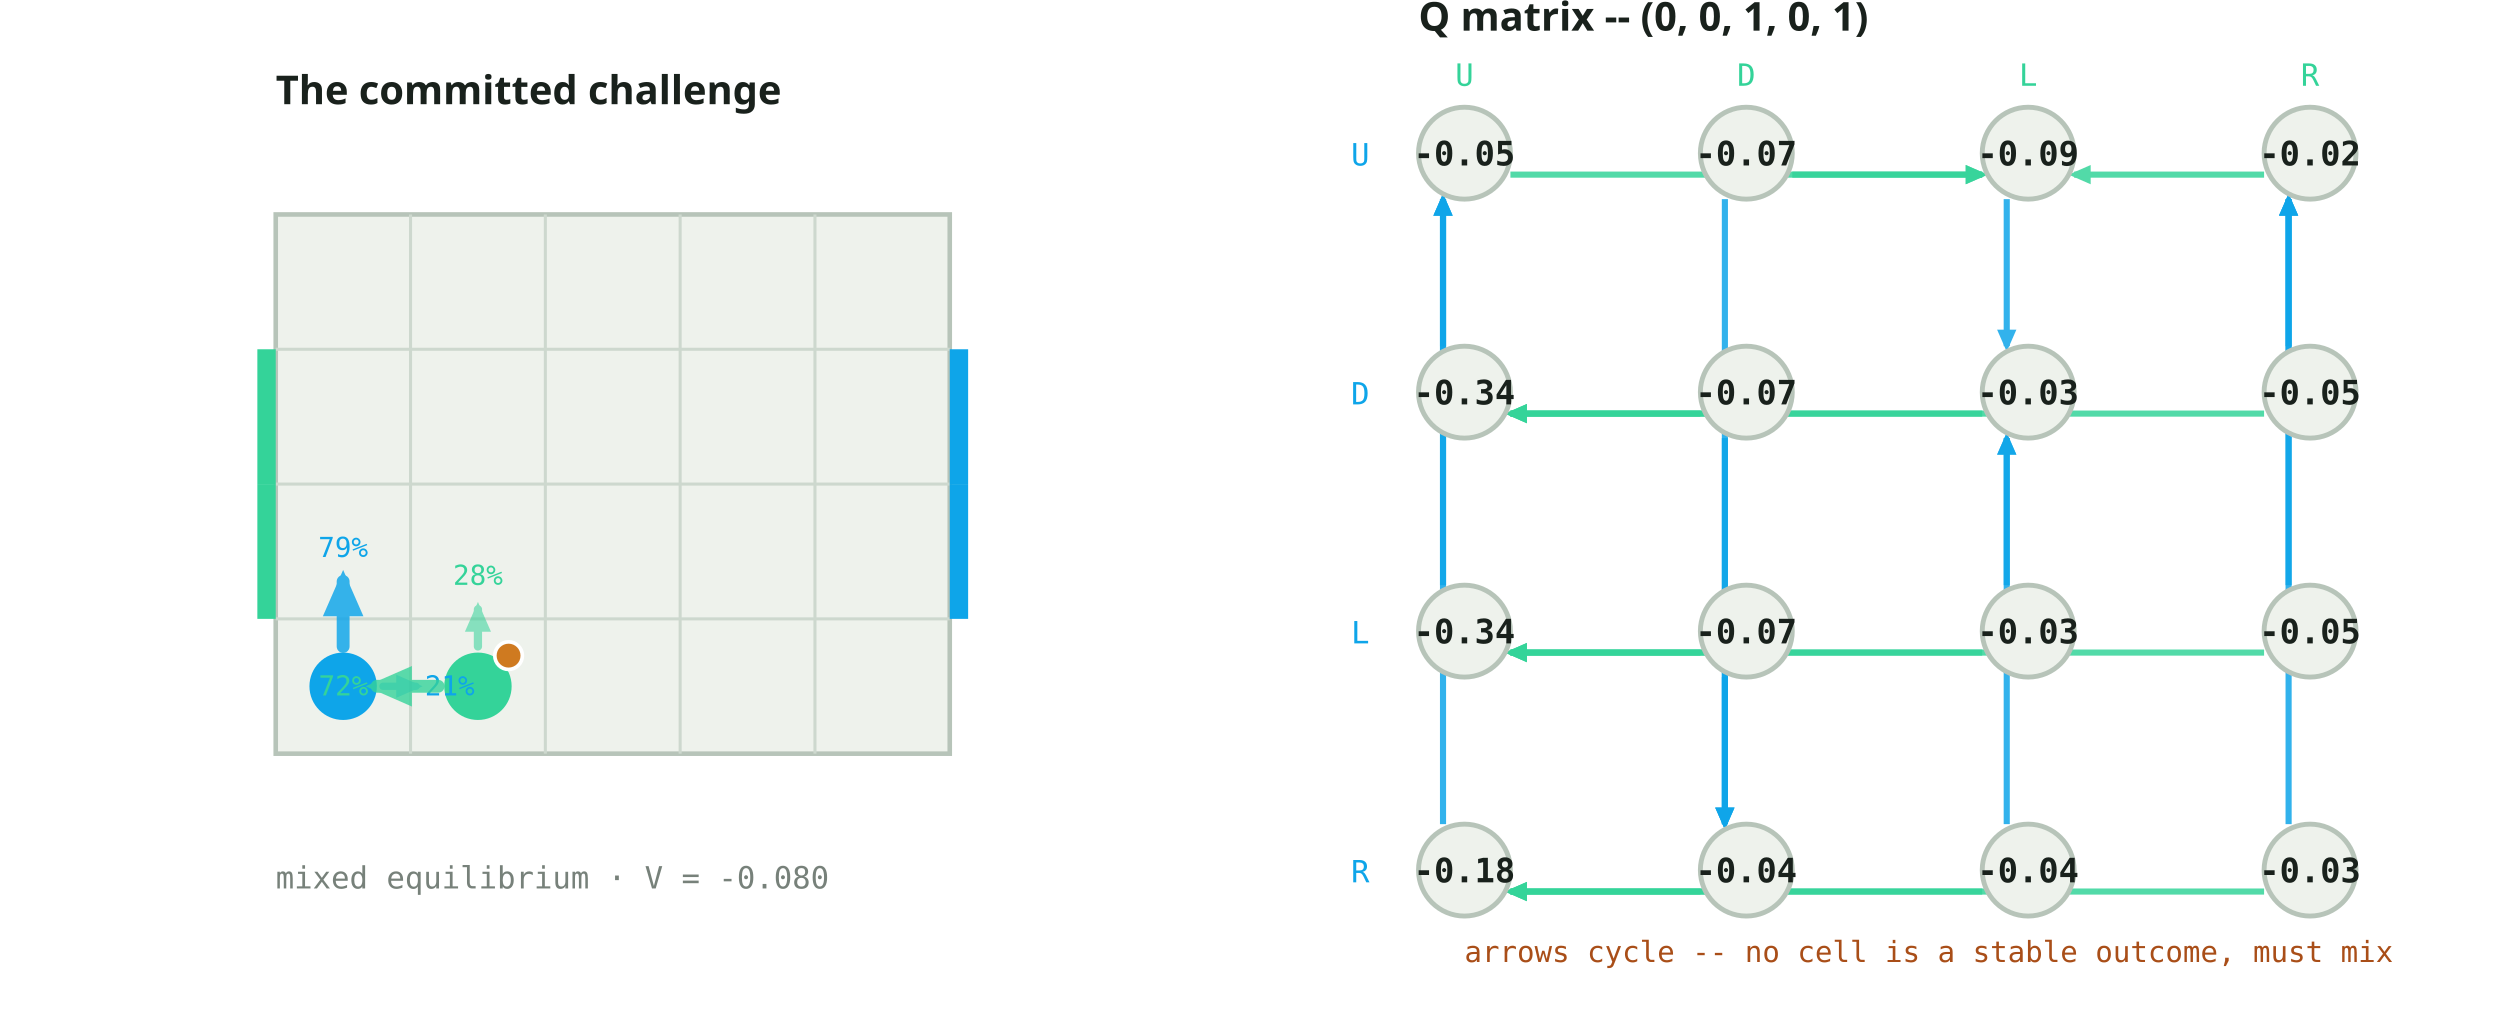
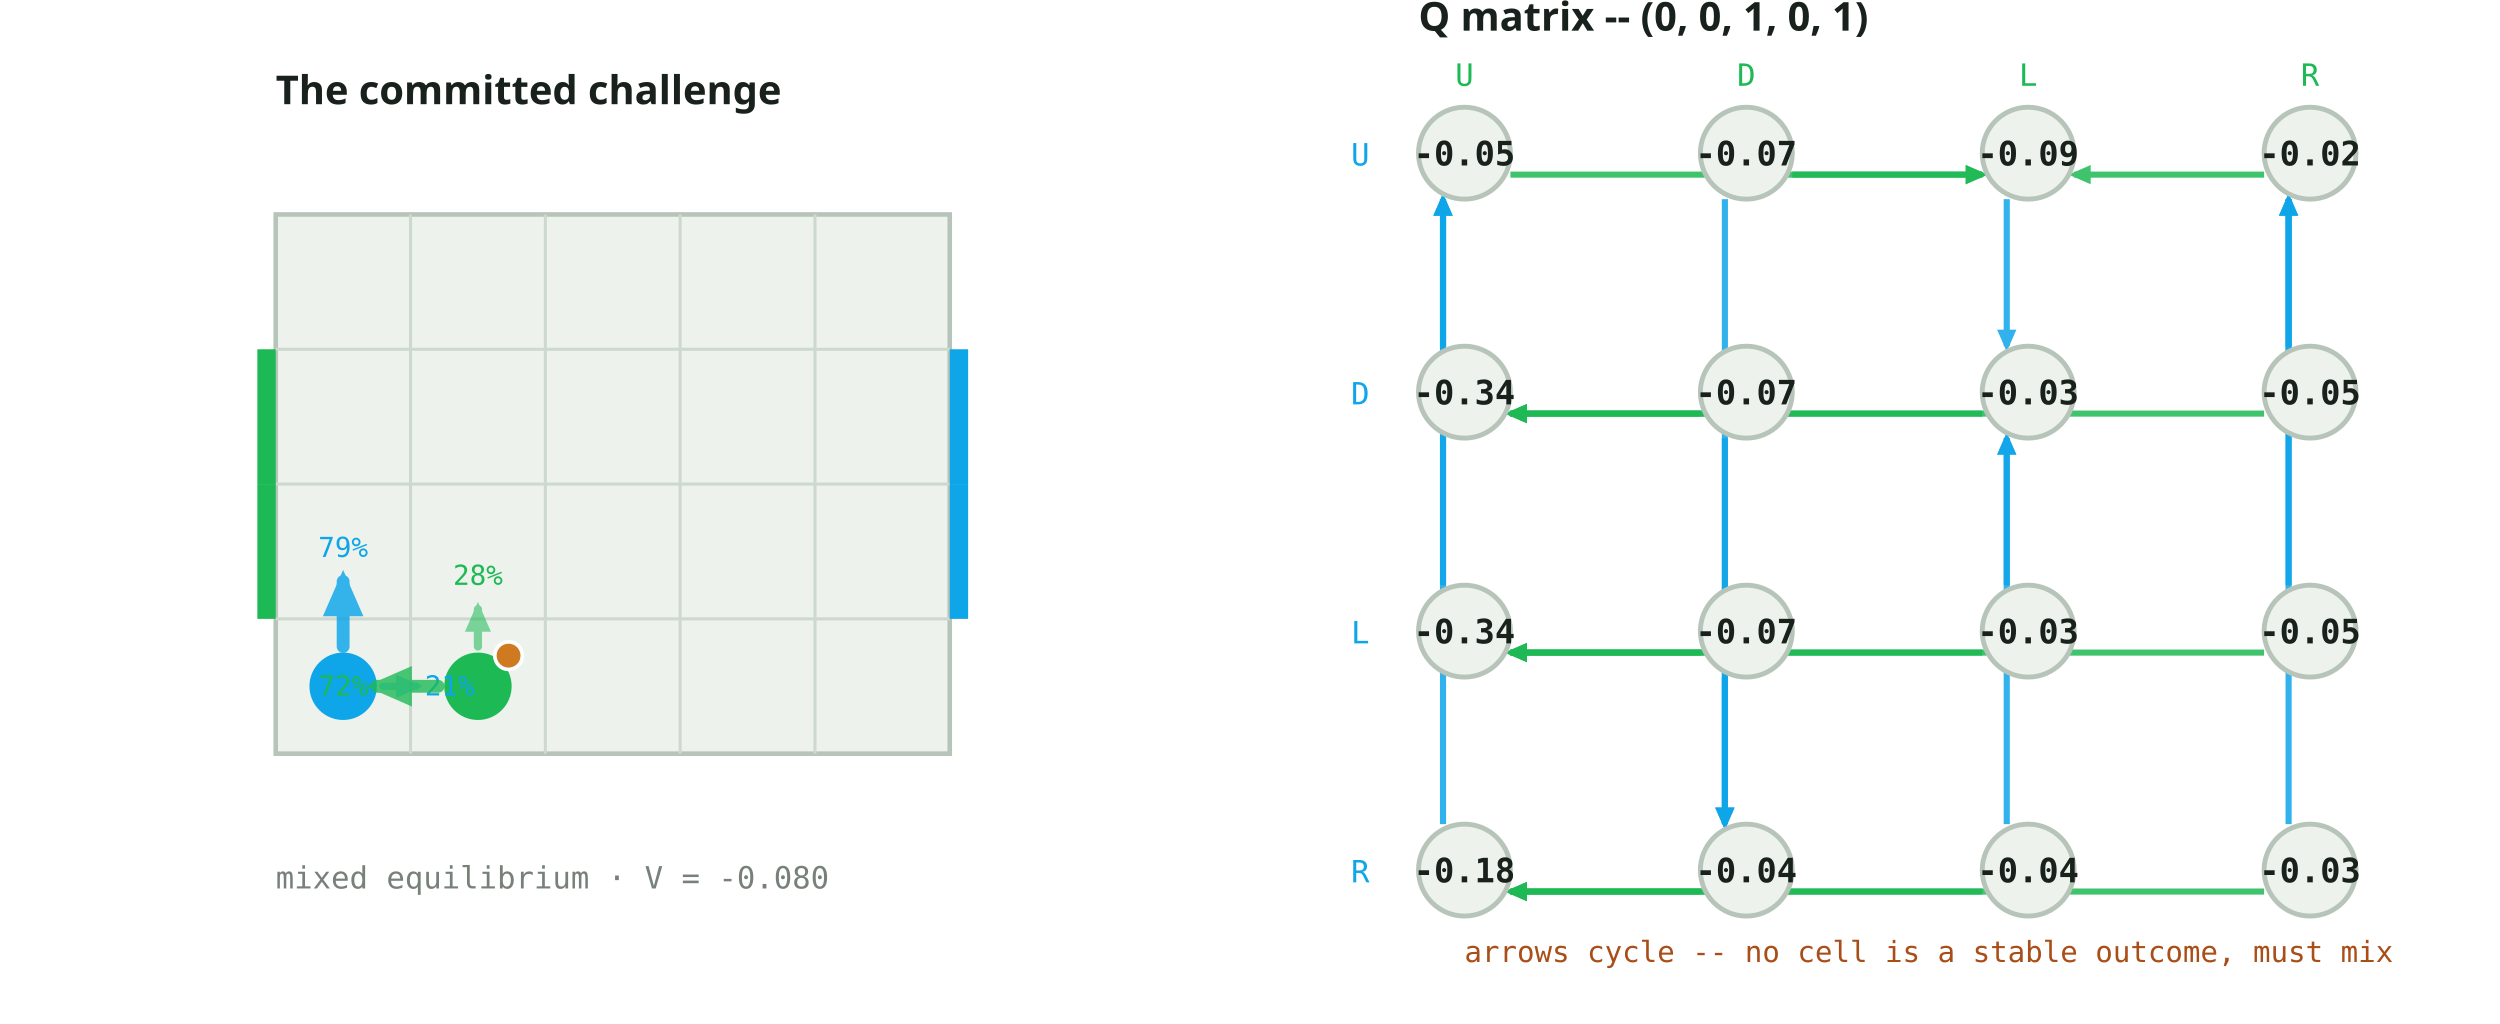
<svg xmlns="http://www.w3.org/2000/svg" viewBox="0 0 816 334" role="img" aria-label="panel">
  <g transform="translate(60.0 40.0)">
    <clipPath id="pnl0">
      <rect x="-16.0" y="-16.0" width="312.0" height="286.0" />
    </clipPath>
    <g clip-path="url(#pnl0)">
      <defs>
        <marker id="ah-2f6bb0" viewBox="0 0 8 8" refX="6" refY="4" markerWidth="3.6" markerHeight="3.6" orient="auto">
          <path d="M0 0.5 L8 4 L0 7.5 z" fill="var(--p0, #0EA5E9)" />
        </marker>
        <marker id="ah-2f8a52" viewBox="0 0 8 8" refX="6" refY="4" markerWidth="3.6" markerHeight="3.6" orient="auto">
-           <path d="M0 0.5 L8 4 L0 7.5 z" fill="var(--p1, #34D399)" />
+           <path d="M0 0.5 L8 4 L0 7.5 z" fill="var(--p1, #1DB954)" />
        </marker>
      </defs>
      <rect x="30" y="30" width="220" height="176" fill="var(--tint, #eef2ec)" stroke="var(--rule-strong, #b7c4b9)" stroke-width="1.5" />
      <line x1="74" y1="30" x2="74" y2="206" stroke="var(--rule, #cdd8ce)" stroke-width="1" />
      <line x1="118" y1="30" x2="118" y2="206" stroke="var(--rule, #cdd8ce)" stroke-width="1" />
      <line x1="162" y1="30" x2="162" y2="206" stroke="var(--rule, #cdd8ce)" stroke-width="1" />
      <line x1="206" y1="30" x2="206" y2="206" stroke="var(--rule, #cdd8ce)" stroke-width="1" />
      <line x1="30" y1="74" x2="250" y2="74" stroke="var(--rule, #cdd8ce)" stroke-width="1" />
      <line x1="30" y1="118" x2="250" y2="118" stroke="var(--rule, #cdd8ce)" stroke-width="1" />
      <line x1="30" y1="162" x2="250" y2="162" stroke="var(--rule, #cdd8ce)" stroke-width="1" />
-       <rect x="24" y="118" width="6" height="44" fill="var(--p1, #34D399)" />
+       <rect x="24" y="118" width="6" height="44" fill="var(--p1, #1DB954)" />
      <rect x="250" y="118" width="6" height="44" fill="var(--p0, #0EA5E9)" />
-       <rect x="24" y="74" width="6" height="44" fill="var(--p1, #34D399)" />
+       <rect x="24" y="74" width="6" height="44" fill="var(--p1, #1DB954)" />
      <rect x="250" y="74" width="6" height="44" fill="var(--p0, #0EA5E9)" />
      <circle cx="52.0" cy="184.0" r="11" fill="var(--p0, #0EA5E9)" />
-       <circle cx="96.0" cy="184.0" r="11" fill="var(--p1, #34D399)" />
+       <circle cx="96.0" cy="184.0" r="11" fill="var(--p1, #1DB954)" />
      <circle cx="106.0" cy="174.0" r="4.5" fill="var(--ball, #cf7a20)" stroke="var(--paper, #ffffff)" stroke-width="1.2" />
      <line x1="52.0" y1="171.0" x2="52.0" y2="149.8" stroke="var(--p0, #0EA5E9)" stroke-width="4.2" stroke-linecap="round" opacity="0.83" marker-end="url(#ah-2f6bb0)" />
      <text x="52.0" y="141.8" text-anchor="middle" font-family="ui-monospace,monospace" font-size="9" fill="var(--p0, #0EA5E9)">79%</text>
      <line x1="65.0" y1="184.0" x2="75.8" y2="184.0" stroke="var(--p0, #0EA5E9)" stroke-width="2.4" stroke-linecap="round" opacity="0.52" marker-end="url(#ah-2f6bb0)" />
      <text x="86.8" y="187.0" text-anchor="middle" font-family="ui-monospace,monospace" font-size="9" fill="var(--p0, #0EA5E9)">21%</text>
-       <line x1="96.0" y1="171.0" x2="96.0" y2="158.9" stroke="var(--p1, #34D399)" stroke-width="2.7" stroke-linecap="round" opacity="0.56" marker-end="url(#ah-2f8a52)" />
-       <text x="96.0" y="150.9" text-anchor="middle" font-family="ui-monospace,monospace" font-size="9" fill="var(--p1, #34D399)">28%</text>
-       <line x1="83.0" y1="184.0" x2="63.1" y2="184.0" stroke="var(--p1, #34D399)" stroke-width="4.2" stroke-linecap="round" opacity="0.79" marker-end="url(#ah-2f8a52)" />
-       <text x="52.1" y="187.0" text-anchor="middle" font-family="ui-monospace,monospace" font-size="9" fill="var(--p1, #34D399)">72%</text>
+       <line x1="96.0" y1="171.0" x2="96.0" y2="158.9" stroke="var(--p1, #1DB954)" stroke-width="2.7" stroke-linecap="round" opacity="0.56" marker-end="url(#ah-2f8a52)" />
+       <text x="96.0" y="150.9" text-anchor="middle" font-family="ui-monospace,monospace" font-size="9" fill="var(--p1, #1DB954)">28%</text>
+       <line x1="83.0" y1="184.0" x2="63.1" y2="184.0" stroke="var(--p1, #1DB954)" stroke-width="4.2" stroke-linecap="round" opacity="0.79" marker-end="url(#ah-2f8a52)" />
+       <text x="52.1" y="187.0" text-anchor="middle" font-family="ui-monospace,monospace" font-size="9" fill="var(--p1, #1DB954)">72%</text>
      <text x="30" y="250" font-family="ui-monospace,monospace" font-size="10" fill="var(--ink-faint, #77817a)">mixed equilibrium · V = -0.080</text>
      <text x="30" y="-6" font-family="Barlow Semi Condensed,sans-serif" font-weight="600" font-size="13" fill="var(--ink, #19211c)">The committed challenge</text>
    </g>
  </g>
  <g transform="translate(432.0 16.0)">
    <clipPath id="pnl1">
      <rect x="-16.0" y="-16.0" width="400.0" height="334.0" />
    </clipPath>
    <g clip-path="url(#pnl1)">
      <text x="31" y="-6" font-family="Barlow Semi Condensed,sans-serif" font-weight="600" font-size="13" fill="var(--ink, #19211c)">Q matrix -- (0, 0, 1, 0, 1)</text>
      <defs>
        <marker id="ah-2f6bb0" viewBox="0 0 8 8" refX="6" refY="4" markerWidth="3.6" markerHeight="3.6" orient="auto">
          <path d="M0 0.5 L8 4 L0 7.5 z" fill="var(--p0, #0EA5E9)" />
        </marker>
        <marker id="ah-2f8a52" viewBox="0 0 8 8" refX="6" refY="4" markerWidth="3.6" markerHeight="3.6" orient="auto">
-           <path d="M0 0.5 L8 4 L0 7.5 z" fill="var(--p1, #34D399)" />
+           <path d="M0 0.5 L8 4 L0 7.5 z" fill="var(--p1, #1DB954)" />
        </marker>
      </defs>
-       <text x="46" y="12" text-anchor="middle" font-family="ui-monospace,monospace" font-size="10" fill="var(--p1, #34D399)">U</text>
-       <text x="138" y="12" text-anchor="middle" font-family="ui-monospace,monospace" font-size="10" fill="var(--p1, #34D399)">D</text>
-       <text x="230" y="12" text-anchor="middle" font-family="ui-monospace,monospace" font-size="10" fill="var(--p1, #34D399)">L</text>
-       <text x="322" y="12" text-anchor="middle" font-family="ui-monospace,monospace" font-size="10" fill="var(--p1, #34D399)">R</text>
+       <text x="46" y="12" text-anchor="middle" font-family="ui-monospace,monospace" font-size="10" fill="var(--p1, #1DB954)">U</text>
+       <text x="138" y="12" text-anchor="middle" font-family="ui-monospace,monospace" font-size="10" fill="var(--p1, #1DB954)">D</text>
+       <text x="230" y="12" text-anchor="middle" font-family="ui-monospace,monospace" font-size="10" fill="var(--p1, #1DB954)">L</text>
+       <text x="322" y="12" text-anchor="middle" font-family="ui-monospace,monospace" font-size="10" fill="var(--p1, #1DB954)">R</text>
      <text x="12" y="38" text-anchor="middle" font-family="ui-monospace,monospace" font-size="10" fill="var(--p0, #0EA5E9)">U</text>
      <text x="12" y="116" text-anchor="middle" font-family="ui-monospace,monospace" font-size="10" fill="var(--p0, #0EA5E9)">D</text>
      <text x="12" y="194" text-anchor="middle" font-family="ui-monospace,monospace" font-size="10" fill="var(--p0, #0EA5E9)">L</text>
      <text x="12" y="272" text-anchor="middle" font-family="ui-monospace,monospace" font-size="10" fill="var(--p0, #0EA5E9)">R</text>
      <line x1="39.0" y1="97.0" x2="39.0" y2="49.0" stroke="var(--p0, #0EA5E9)" stroke-width="2" marker-end="url(#ah-2f6bb0)" opacity=".85" />
      <line x1="39.0" y1="175.0" x2="39.0" y2="49.0" stroke="var(--p0, #0EA5E9)" stroke-width="2" marker-end="url(#ah-2f6bb0)" opacity=".85" />
      <line x1="39.0" y1="253.0" x2="39.0" y2="49.0" stroke="var(--p0, #0EA5E9)" stroke-width="2" marker-end="url(#ah-2f6bb0)" opacity=".85" />
      <line x1="131.0" y1="49.0" x2="131.0" y2="253.0" stroke="var(--p0, #0EA5E9)" stroke-width="2" marker-end="url(#ah-2f6bb0)" opacity=".85" />
      <line x1="131.0" y1="127.0" x2="131.0" y2="253.0" stroke="var(--p0, #0EA5E9)" stroke-width="2" marker-end="url(#ah-2f6bb0)" opacity=".85" />
      <line x1="131.0" y1="205.0" x2="131.0" y2="253.0" stroke="var(--p0, #0EA5E9)" stroke-width="2" marker-end="url(#ah-2f6bb0)" opacity=".85" />
      <line x1="223.0" y1="49.0" x2="223.0" y2="97.0" stroke="var(--p0, #0EA5E9)" stroke-width="2" marker-end="url(#ah-2f6bb0)" opacity=".85" />
      <line x1="223.0" y1="175.0" x2="223.0" y2="127.0" stroke="var(--p0, #0EA5E9)" stroke-width="2" marker-end="url(#ah-2f6bb0)" opacity=".85" />
      <line x1="223.0" y1="253.0" x2="223.0" y2="127.0" stroke="var(--p0, #0EA5E9)" stroke-width="2" marker-end="url(#ah-2f6bb0)" opacity=".85" />
      <line x1="315.0" y1="97.0" x2="315.0" y2="49.0" stroke="var(--p0, #0EA5E9)" stroke-width="2" marker-end="url(#ah-2f6bb0)" opacity=".85" />
      <line x1="315.0" y1="175.0" x2="315.0" y2="49.0" stroke="var(--p0, #0EA5E9)" stroke-width="2" marker-end="url(#ah-2f6bb0)" opacity=".85" />
      <line x1="315.0" y1="253.0" x2="315.0" y2="49.0" stroke="var(--p0, #0EA5E9)" stroke-width="2" marker-end="url(#ah-2f6bb0)" opacity=".85" />
-       <line x1="61.0" y1="41.0" x2="215.0" y2="41.0" stroke="var(--p1, #34D399)" stroke-width="2" marker-end="url(#ah-2f8a52)" opacity=".85" />
-       <line x1="153.0" y1="41.0" x2="215.0" y2="41.0" stroke="var(--p1, #34D399)" stroke-width="2" marker-end="url(#ah-2f8a52)" opacity=".85" />
-       <line x1="307.0" y1="41.0" x2="245.0" y2="41.0" stroke="var(--p1, #34D399)" stroke-width="2" marker-end="url(#ah-2f8a52)" opacity=".85" />
-       <line x1="123.0" y1="119.0" x2="61.0" y2="119.0" stroke="var(--p1, #34D399)" stroke-width="2" marker-end="url(#ah-2f8a52)" opacity=".85" />
-       <line x1="215.0" y1="119.0" x2="61.0" y2="119.0" stroke="var(--p1, #34D399)" stroke-width="2" marker-end="url(#ah-2f8a52)" opacity=".85" />
-       <line x1="307.0" y1="119.0" x2="61.0" y2="119.0" stroke="var(--p1, #34D399)" stroke-width="2" marker-end="url(#ah-2f8a52)" opacity=".85" />
-       <line x1="123.0" y1="197.0" x2="61.0" y2="197.0" stroke="var(--p1, #34D399)" stroke-width="2" marker-end="url(#ah-2f8a52)" opacity=".85" />
-       <line x1="215.0" y1="197.0" x2="61.0" y2="197.0" stroke="var(--p1, #34D399)" stroke-width="2" marker-end="url(#ah-2f8a52)" opacity=".85" />
-       <line x1="307.0" y1="197.0" x2="61.0" y2="197.0" stroke="var(--p1, #34D399)" stroke-width="2" marker-end="url(#ah-2f8a52)" opacity=".85" />
-       <line x1="123.0" y1="275.0" x2="61.0" y2="275.0" stroke="var(--p1, #34D399)" stroke-width="2" marker-end="url(#ah-2f8a52)" opacity=".85" />
-       <line x1="215.0" y1="275.0" x2="61.0" y2="275.0" stroke="var(--p1, #34D399)" stroke-width="2" marker-end="url(#ah-2f8a52)" opacity=".85" />
-       <line x1="307.0" y1="275.0" x2="61.0" y2="275.0" stroke="var(--p1, #34D399)" stroke-width="2" marker-end="url(#ah-2f8a52)" opacity=".85" />
+       <line x1="61.0" y1="41.0" x2="215.0" y2="41.0" stroke="var(--p1, #1DB954)" stroke-width="2" marker-end="url(#ah-2f8a52)" opacity=".85" />
+       <line x1="153.0" y1="41.0" x2="215.0" y2="41.0" stroke="var(--p1, #1DB954)" stroke-width="2" marker-end="url(#ah-2f8a52)" opacity=".85" />
+       <line x1="307.0" y1="41.0" x2="245.0" y2="41.0" stroke="var(--p1, #1DB954)" stroke-width="2" marker-end="url(#ah-2f8a52)" opacity=".85" />
+       <line x1="123.0" y1="119.0" x2="61.0" y2="119.0" stroke="var(--p1, #1DB954)" stroke-width="2" marker-end="url(#ah-2f8a52)" opacity=".85" />
+       <line x1="215.0" y1="119.0" x2="61.0" y2="119.0" stroke="var(--p1, #1DB954)" stroke-width="2" marker-end="url(#ah-2f8a52)" opacity=".85" />
+       <line x1="307.0" y1="119.0" x2="61.0" y2="119.0" stroke="var(--p1, #1DB954)" stroke-width="2" marker-end="url(#ah-2f8a52)" opacity=".85" />
+       <line x1="123.0" y1="197.0" x2="61.0" y2="197.0" stroke="var(--p1, #1DB954)" stroke-width="2" marker-end="url(#ah-2f8a52)" opacity=".85" />
+       <line x1="215.0" y1="197.0" x2="61.0" y2="197.0" stroke="var(--p1, #1DB954)" stroke-width="2" marker-end="url(#ah-2f8a52)" opacity=".85" />
+       <line x1="307.0" y1="197.0" x2="61.0" y2="197.0" stroke="var(--p1, #1DB954)" stroke-width="2" marker-end="url(#ah-2f8a52)" opacity=".85" />
+       <line x1="123.0" y1="275.0" x2="61.0" y2="275.0" stroke="var(--p1, #1DB954)" stroke-width="2" marker-end="url(#ah-2f8a52)" opacity=".85" />
+       <line x1="215.0" y1="275.0" x2="61.0" y2="275.0" stroke="var(--p1, #1DB954)" stroke-width="2" marker-end="url(#ah-2f8a52)" opacity=".85" />
+       <line x1="307.0" y1="275.0" x2="61.0" y2="275.0" stroke="var(--p1, #1DB954)" stroke-width="2" marker-end="url(#ah-2f8a52)" opacity=".85" />
      <circle cx="46.0" cy="34.0" r="15" fill="var(--tint, #eef2ec)" stroke="var(--rule-strong, #b7c4b9)" stroke-width="1.6" />
      <text x="46.0" y="38.0" text-anchor="middle" font-family="ui-monospace,monospace" font-weight="600" font-size="11" fill="var(--ink, #19211c)">-0.05</text>
      <circle cx="138.0" cy="34.0" r="15" fill="var(--tint, #eef2ec)" stroke="var(--rule-strong, #b7c4b9)" stroke-width="1.6" />
      <text x="138.0" y="38.0" text-anchor="middle" font-family="ui-monospace,monospace" font-weight="600" font-size="11" fill="var(--ink, #19211c)">-0.07</text>
      <circle cx="230.0" cy="34.0" r="15" fill="var(--tint, #eef2ec)" stroke="var(--rule-strong, #b7c4b9)" stroke-width="1.6" />
      <text x="230.0" y="38.0" text-anchor="middle" font-family="ui-monospace,monospace" font-weight="600" font-size="11" fill="var(--ink, #19211c)">-0.09</text>
      <circle cx="322.0" cy="34.0" r="15" fill="var(--tint, #eef2ec)" stroke="var(--rule-strong, #b7c4b9)" stroke-width="1.6" />
      <text x="322.0" y="38.0" text-anchor="middle" font-family="ui-monospace,monospace" font-weight="600" font-size="11" fill="var(--ink, #19211c)">-0.02</text>
      <circle cx="46.0" cy="112.0" r="15" fill="var(--tint, #eef2ec)" stroke="var(--rule-strong, #b7c4b9)" stroke-width="1.6" />
      <text x="46.0" y="116.0" text-anchor="middle" font-family="ui-monospace,monospace" font-weight="600" font-size="11" fill="var(--ink, #19211c)">-0.34</text>
      <circle cx="138.0" cy="112.0" r="15" fill="var(--tint, #eef2ec)" stroke="var(--rule-strong, #b7c4b9)" stroke-width="1.6" />
      <text x="138.0" y="116.0" text-anchor="middle" font-family="ui-monospace,monospace" font-weight="600" font-size="11" fill="var(--ink, #19211c)">-0.07</text>
      <circle cx="230.0" cy="112.0" r="15" fill="var(--tint, #eef2ec)" stroke="var(--rule-strong, #b7c4b9)" stroke-width="1.6" />
      <text x="230.0" y="116.0" text-anchor="middle" font-family="ui-monospace,monospace" font-weight="600" font-size="11" fill="var(--ink, #19211c)">-0.03</text>
      <circle cx="322.0" cy="112.0" r="15" fill="var(--tint, #eef2ec)" stroke="var(--rule-strong, #b7c4b9)" stroke-width="1.6" />
      <text x="322.0" y="116.0" text-anchor="middle" font-family="ui-monospace,monospace" font-weight="600" font-size="11" fill="var(--ink, #19211c)">-0.05</text>
      <circle cx="46.0" cy="190.0" r="15" fill="var(--tint, #eef2ec)" stroke="var(--rule-strong, #b7c4b9)" stroke-width="1.6" />
      <text x="46.0" y="194.0" text-anchor="middle" font-family="ui-monospace,monospace" font-weight="600" font-size="11" fill="var(--ink, #19211c)">-0.34</text>
      <circle cx="138.0" cy="190.0" r="15" fill="var(--tint, #eef2ec)" stroke="var(--rule-strong, #b7c4b9)" stroke-width="1.6" />
      <text x="138.0" y="194.0" text-anchor="middle" font-family="ui-monospace,monospace" font-weight="600" font-size="11" fill="var(--ink, #19211c)">-0.07</text>
      <circle cx="230.0" cy="190.0" r="15" fill="var(--tint, #eef2ec)" stroke="var(--rule-strong, #b7c4b9)" stroke-width="1.6" />
      <text x="230.0" y="194.0" text-anchor="middle" font-family="ui-monospace,monospace" font-weight="600" font-size="11" fill="var(--ink, #19211c)">-0.03</text>
      <circle cx="322.0" cy="190.0" r="15" fill="var(--tint, #eef2ec)" stroke="var(--rule-strong, #b7c4b9)" stroke-width="1.6" />
      <text x="322.0" y="194.0" text-anchor="middle" font-family="ui-monospace,monospace" font-weight="600" font-size="11" fill="var(--ink, #19211c)">-0.05</text>
      <circle cx="46.0" cy="268.0" r="15" fill="var(--tint, #eef2ec)" stroke="var(--rule-strong, #b7c4b9)" stroke-width="1.6" />
      <text x="46.0" y="272.0" text-anchor="middle" font-family="ui-monospace,monospace" font-weight="600" font-size="11" fill="var(--ink, #19211c)">-0.18</text>
      <circle cx="138.0" cy="268.0" r="15" fill="var(--tint, #eef2ec)" stroke="var(--rule-strong, #b7c4b9)" stroke-width="1.6" />
      <text x="138.0" y="272.0" text-anchor="middle" font-family="ui-monospace,monospace" font-weight="600" font-size="11" fill="var(--ink, #19211c)">-0.04</text>
      <circle cx="230.0" cy="268.0" r="15" fill="var(--tint, #eef2ec)" stroke="var(--rule-strong, #b7c4b9)" stroke-width="1.6" />
      <text x="230.0" y="272.0" text-anchor="middle" font-family="ui-monospace,monospace" font-weight="600" font-size="11" fill="var(--ink, #19211c)">-0.04</text>
      <circle cx="322.0" cy="268.0" r="15" fill="var(--tint, #eef2ec)" stroke="var(--rule-strong, #b7c4b9)" stroke-width="1.6" />
      <text x="322.0" y="272.0" text-anchor="middle" font-family="ui-monospace,monospace" font-weight="600" font-size="11" fill="var(--ink, #19211c)">-0.03</text>
      <text x="46" y="298" font-family="ui-monospace,monospace" font-size="9.5" fill="#a94e18">arrows cycle -- no cell is a stable outcome, must mix</text>
    </g>
  </g>
</svg>
